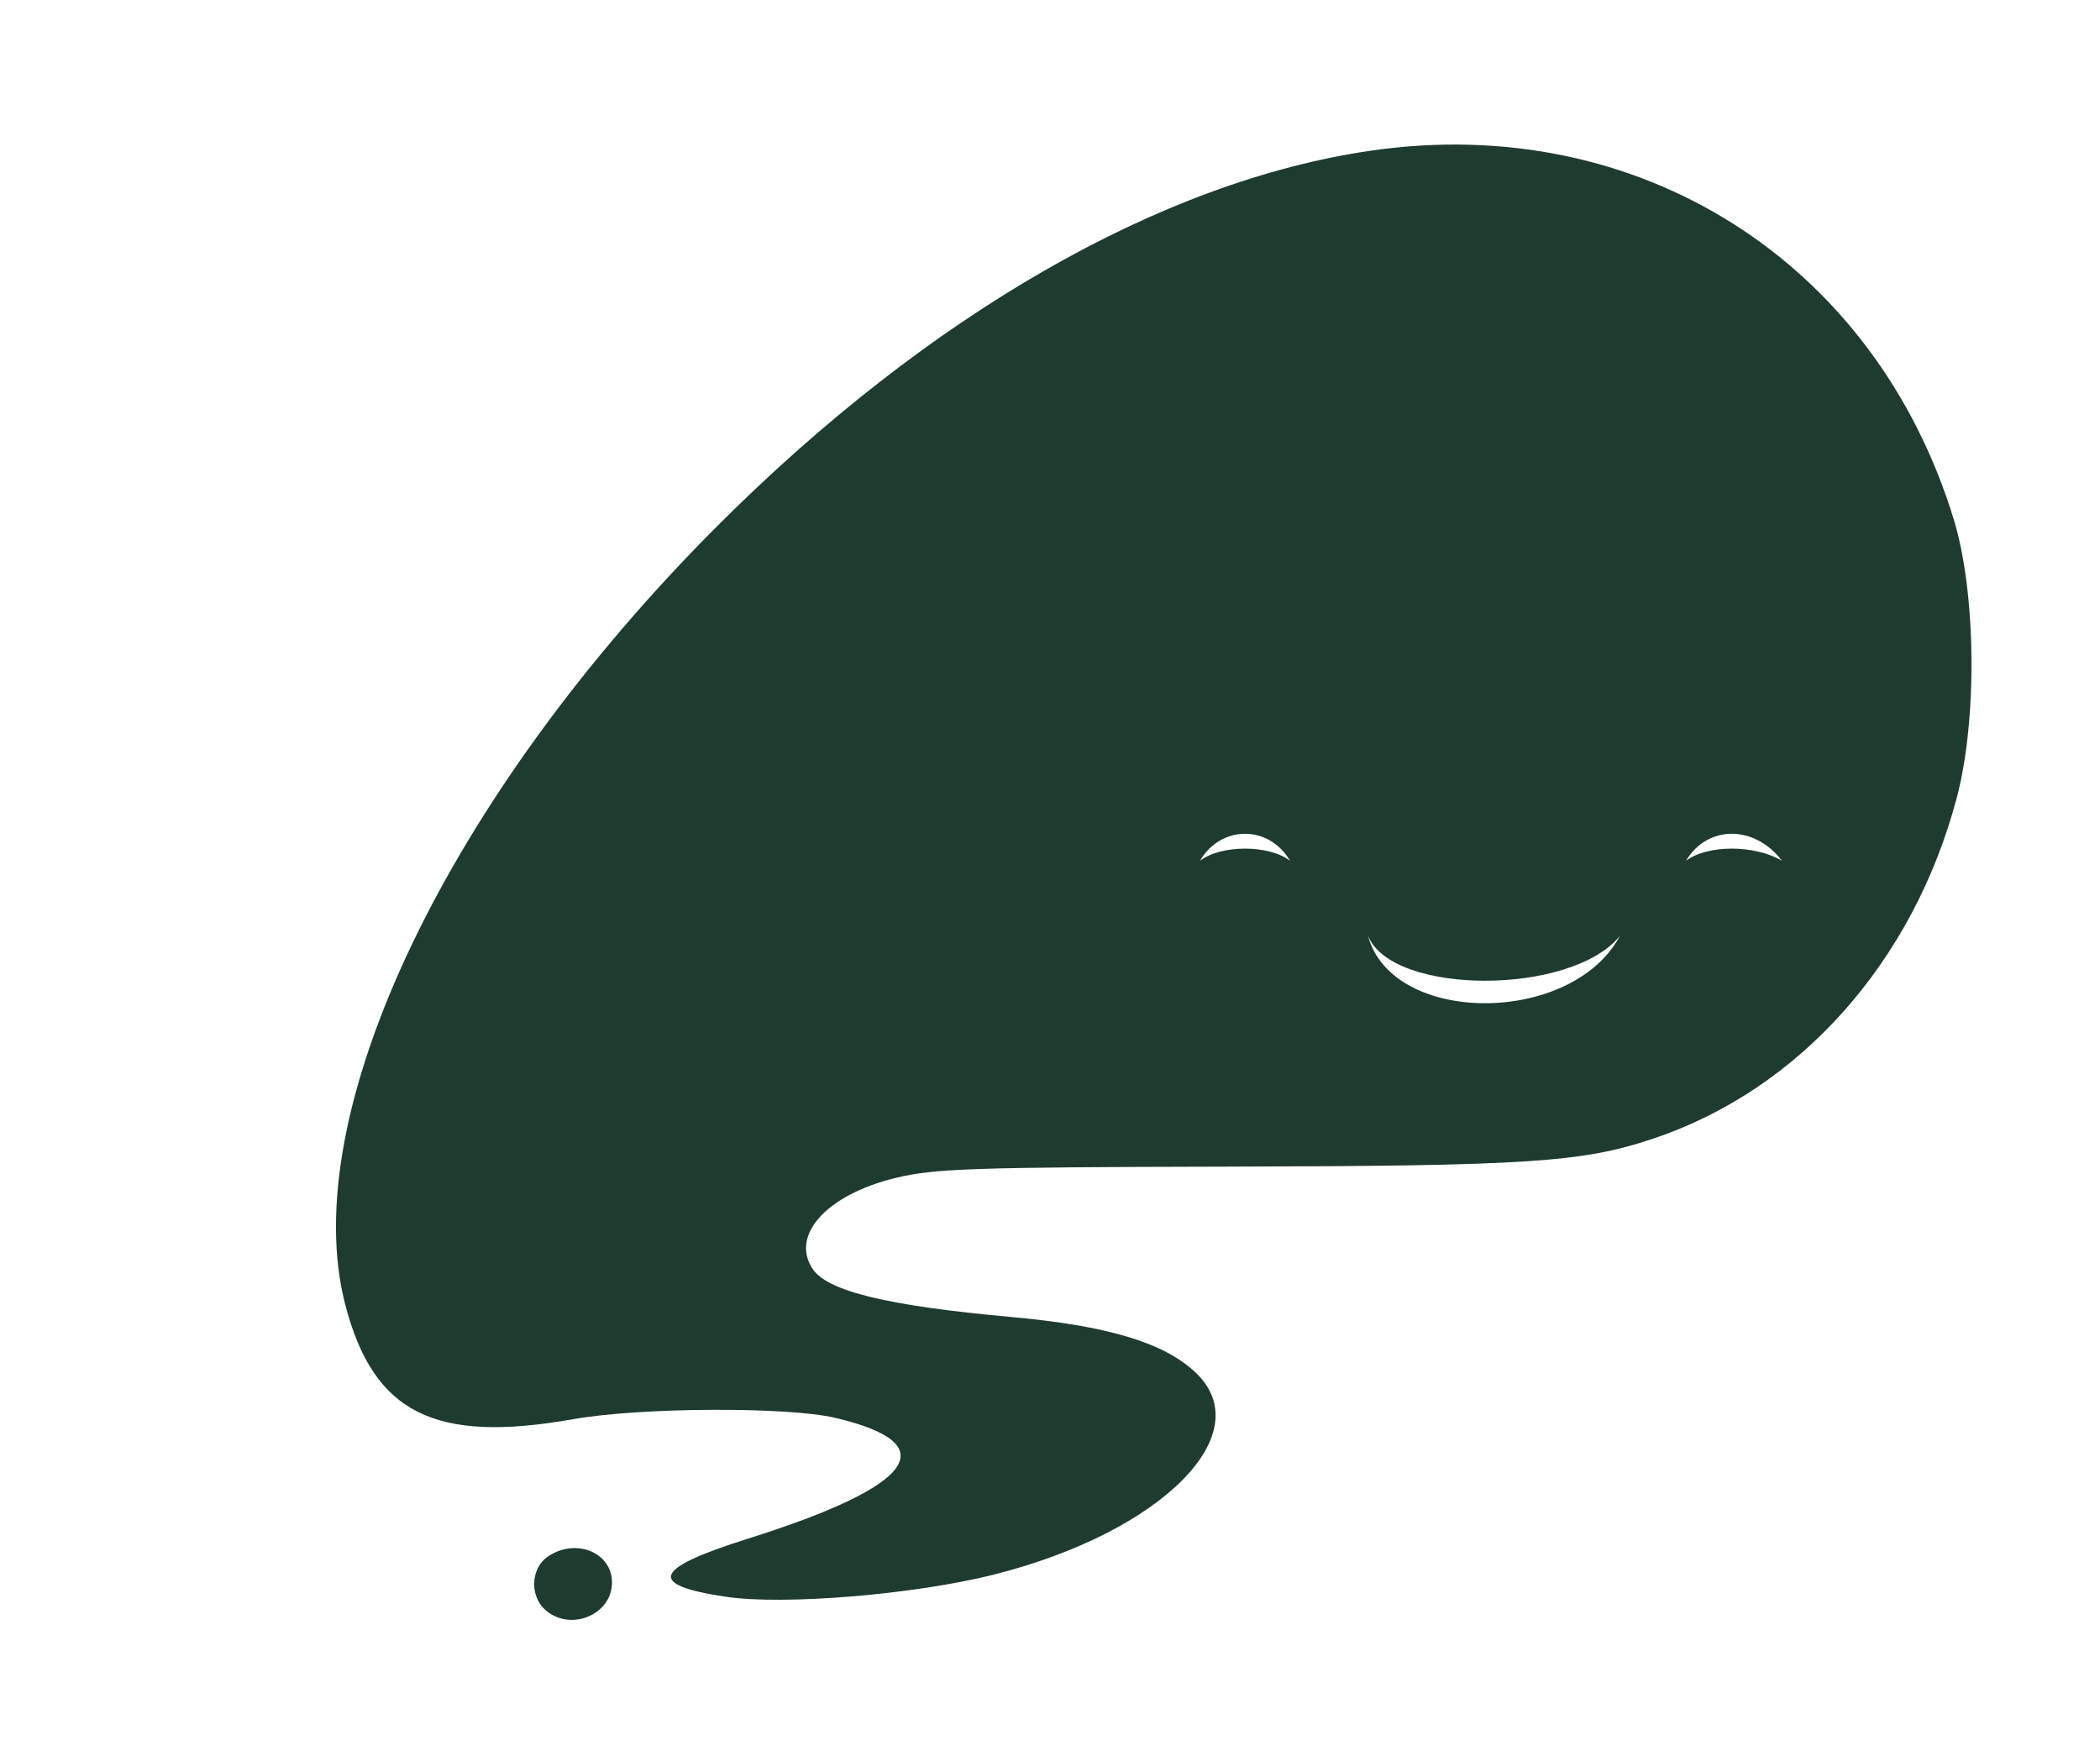
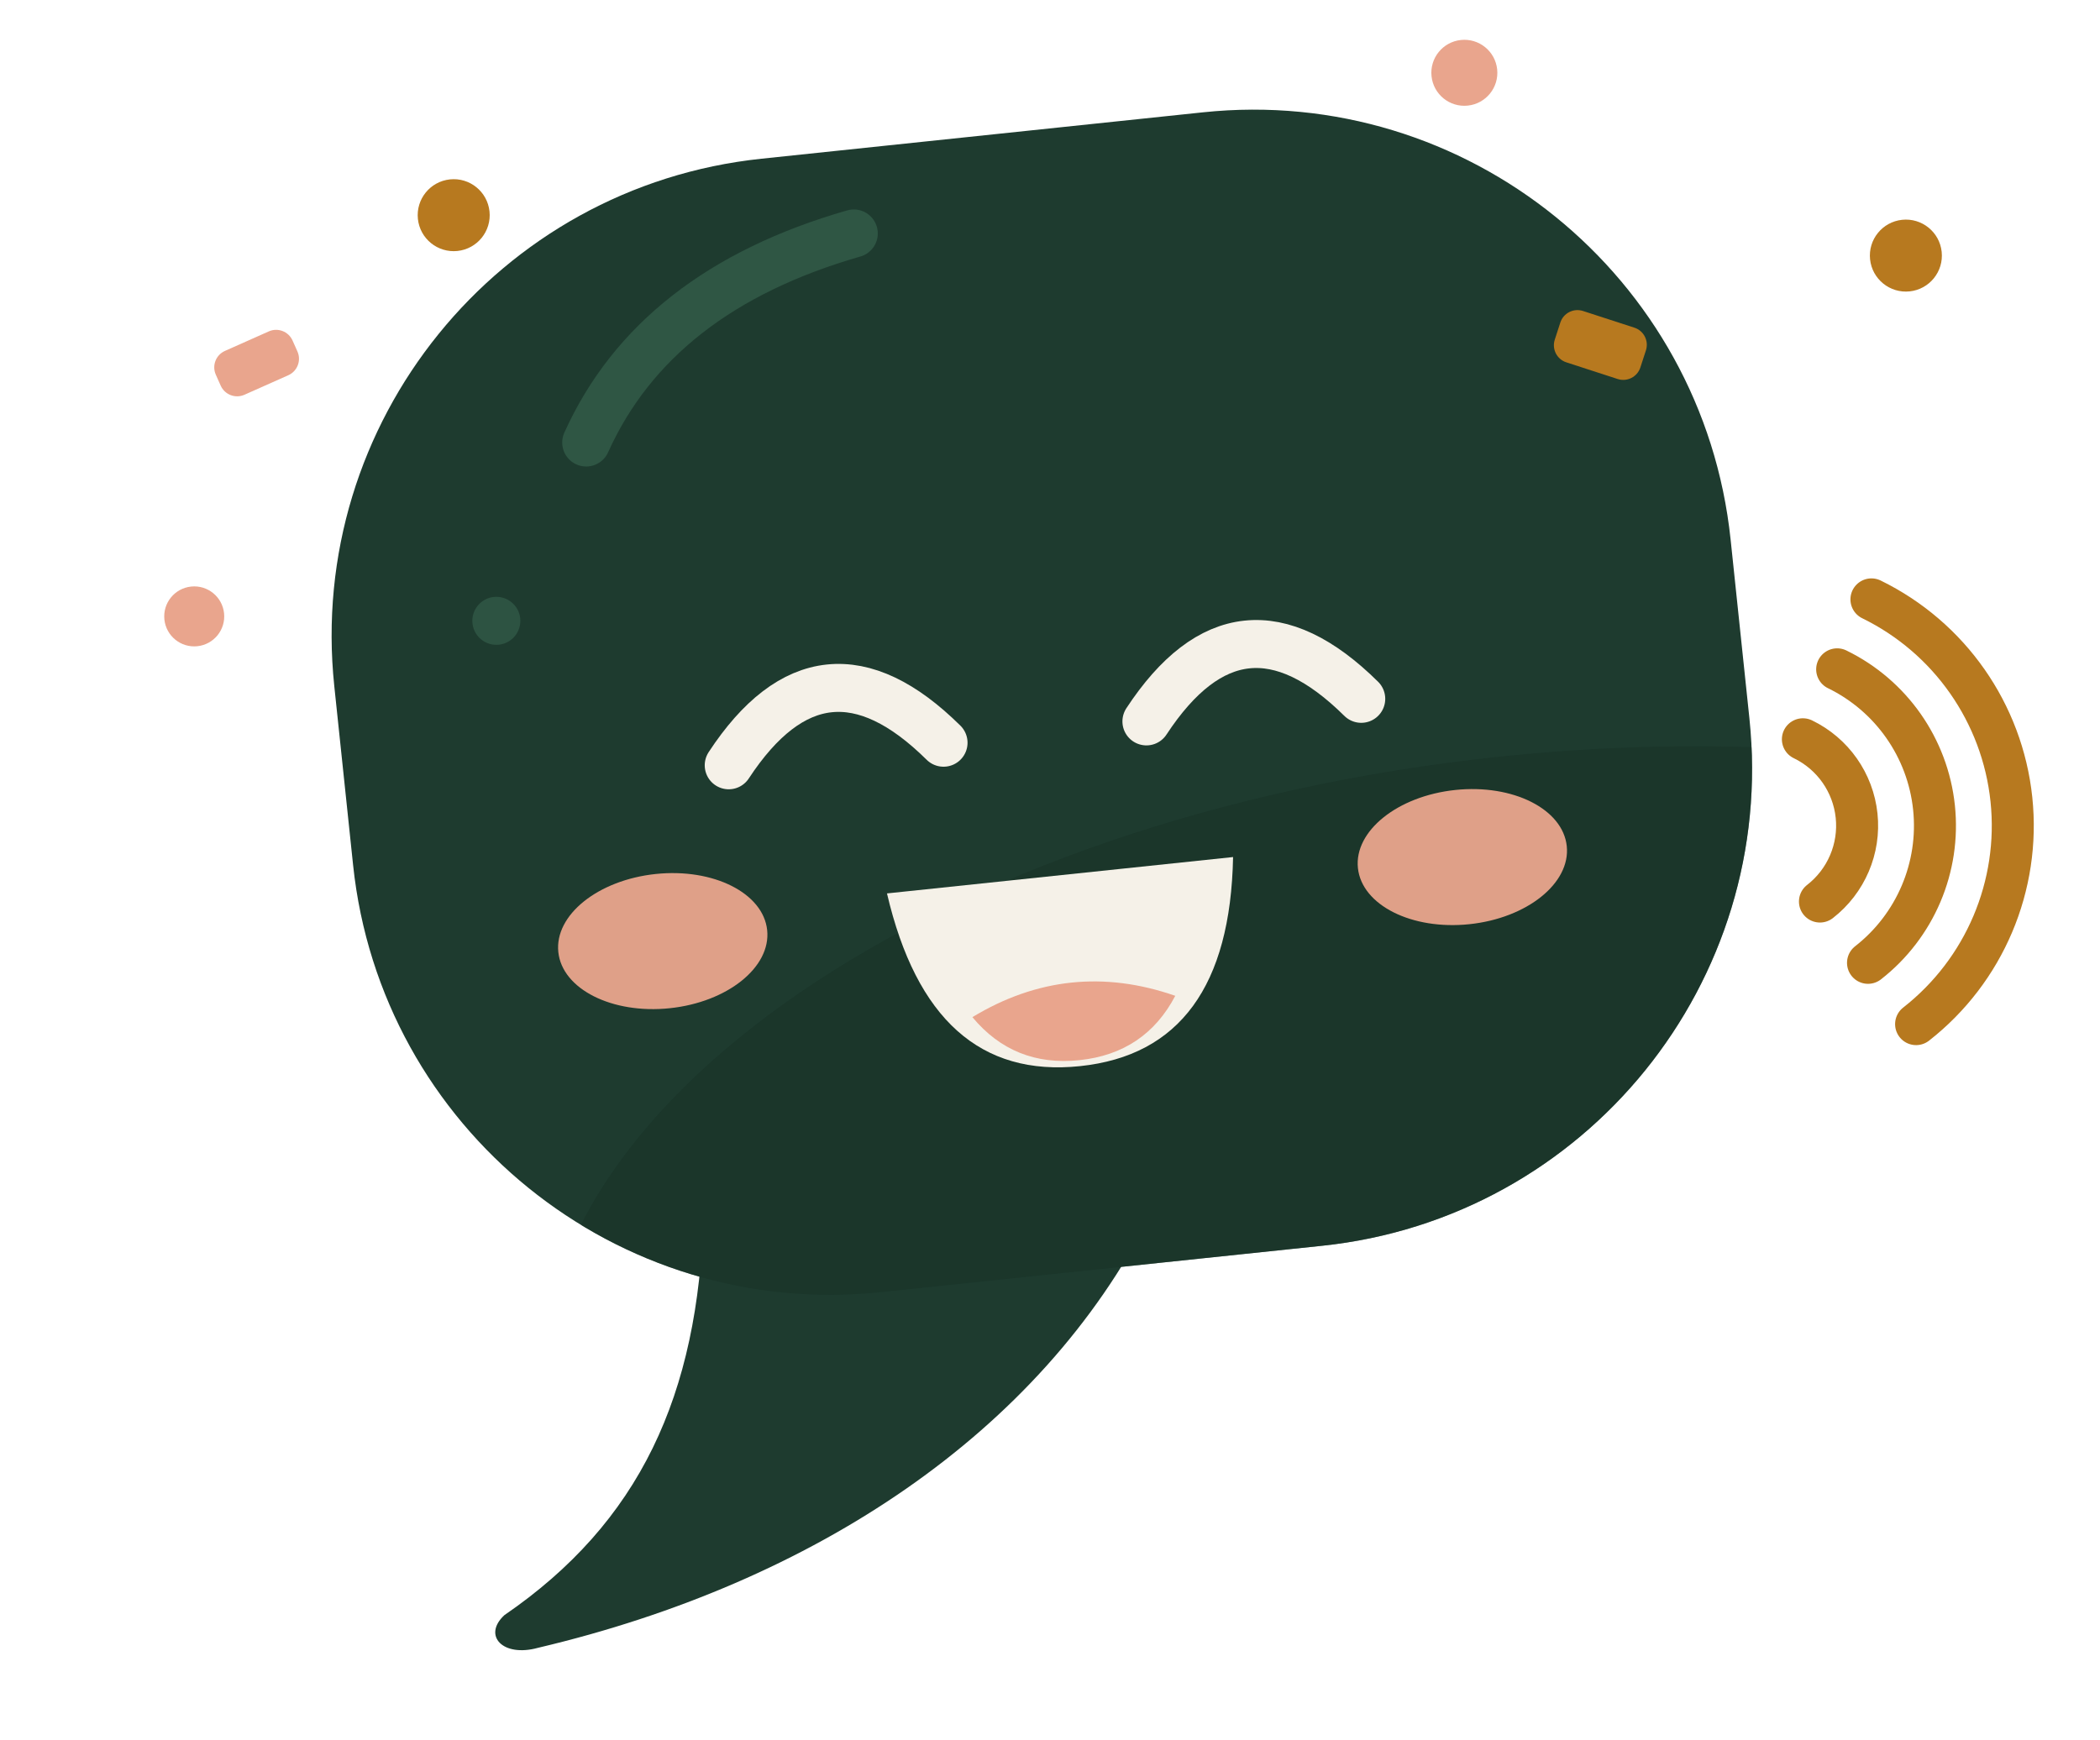
- <svg xmlns="http://www.w3.org/2000/svg" viewBox="300 90 350 290">
-   <path d="M 528.500 115.116 C 493.516 120.199, 454.846 142.399, 419.623 177.623 C 374.659 222.586, 349.269 275.730, 357.552 307.540 C 362.250 325.582, 372.414 330.687, 395.500 326.600 C 406.723 324.613, 431.188 324.487, 439.212 326.375 C 457.648 330.714, 452.589 337.717, 424.664 346.512 C 408.757 351.522, 407.736 354.234, 421.015 356.205 C 430.679 357.639, 452.432 355.835, 465.656 352.501 C 493.687 345.436, 510.088 328.936, 499.201 318.755 C 493.912 313.808, 484.561 311.006, 468.500 309.556 C 447.889 307.694, 437.871 305.259, 435.417 301.513 C 431.723 295.876, 437.813 289.185, 449.174 286.398 C 455.671 284.804, 461.929 284.588, 504.500 284.492 C 554.718 284.378, 563.683 283.790, 575.500 279.837 C 599.923 271.665, 618.871 250.393, 626.128 223 C 629.573 209.995, 629.359 188.855, 625.660 176.703 C 612.543 133.618, 573.126 108.632, 528.500 115.116 M 500 233.5 C 503.5 227.5, 511.5 227.5, 515 233.5 C 511.5 230.8, 503.5 230.8, 500 233.5 M 581 233.5 C 584.6 227.5, 592.4 227.5, 597 233.5 C 592.4 230.8, 584.6 230.8, 581 233.5 M 528 246 C 532 261, 562 261, 570 246 C 562 256, 532 256, 528 246 M 391.223 349.557 C 388.478 351.479, 388.274 356.033, 390.829 358.345 C 394.973 362.096, 402 359.253, 402 353.826 C 402 348.747, 395.855 346.312, 391.223 349.557" fill="#1E3B2F" fill-rule="evenodd" />
+ <svg xmlns="http://www.w3.org/2000/svg" viewBox="0 0 350 290" role="img" aria-labelledby="t d">
+   <g transform="rotate(-6 175 130)">
+     <defs>
+       <clipPath id="c">
+         <rect x="58" y="22" width="234" height="190" rx="80" />
+       </clipPath>
+     </defs>
+     <path d="M110 196 C106 226 94 246 70 259 C66 262 69 266 75 265 C122 259 162 238 184 204 Z" fill="#1E3B2F" />
+     <rect x="58" y="22" width="234" height="190" rx="80" fill="#1E3B2F" />
+     <g clip-path="url(#c)">
+       <ellipse cx="250" cy="226" rx="170" ry="92" fill="#173126" opacity=".55" />
+     </g>
+     <path d="M104 66 Q118 42 152 36" fill="none" stroke="#3C6B55" stroke-width="8" stroke-linecap="round" opacity=".55" />
+     <circle cx="86" cy="94" r="4" fill="#3C6B55" opacity=".5" />
+     <g fill="none" stroke="#F5F1E8" stroke-width="8" stroke-linecap="round">
+       <path d="M122 122 Q140 100 158 122" />
+       <path d="M192 122 Q210 100 228 122" />
+     </g>
+     <g fill="#E9A58D" opacity="0.95">
+       <ellipse cx="108" cy="150" rx="17.5" ry="11.25" />
+       <ellipse cx="242" cy="150" rx="17.5" ry="11.25" />
+     </g>
+     <path d="M146 146 Q175 146 204 146 Q200 178 175 178 Q150 178 146 146 Z" fill="#F5F1E8" stroke="none" />
+     <path d="M158 168 Q175 160 192 168 Q186 177 175 177 Q164 177 158 168 Z" fill="#E9A58D" />
+     <g fill="none" stroke="#B7791F" stroke-width="7" stroke-linecap="round">
+       <path d="M300.5 136.4 A16 16 0 0 1 300.5 163.6" />
+       <path d="M307.4 125.4 A29 29 0 0 1 307.4 174.6" />
+       <path d="M314.3 114.4 A42 42 0 0 1 314.3 185.6" />
+     </g>
+     <g>
+       <circle cx="86" cy="26" r="6" fill="#B7791F" />
+       <circle cx="256" cy="20" r="5.5" fill="#E9A58D" />
+       <circle cx="326" cy="58" r="6" fill="#B7791F" />
+       <circle cx="36" cy="88" r="5" fill="#E9A58D" />
+       <rect x="268" y="64" width="15" height="9" rx="3" fill="#B7791F" transform="rotate(24 277 64)" />
+       <rect x="42" y="44" width="14" height="8" rx="3" fill="#E9A58D" transform="rotate(-18 47 42)" />
+     </g>
+   </g>
</svg>
